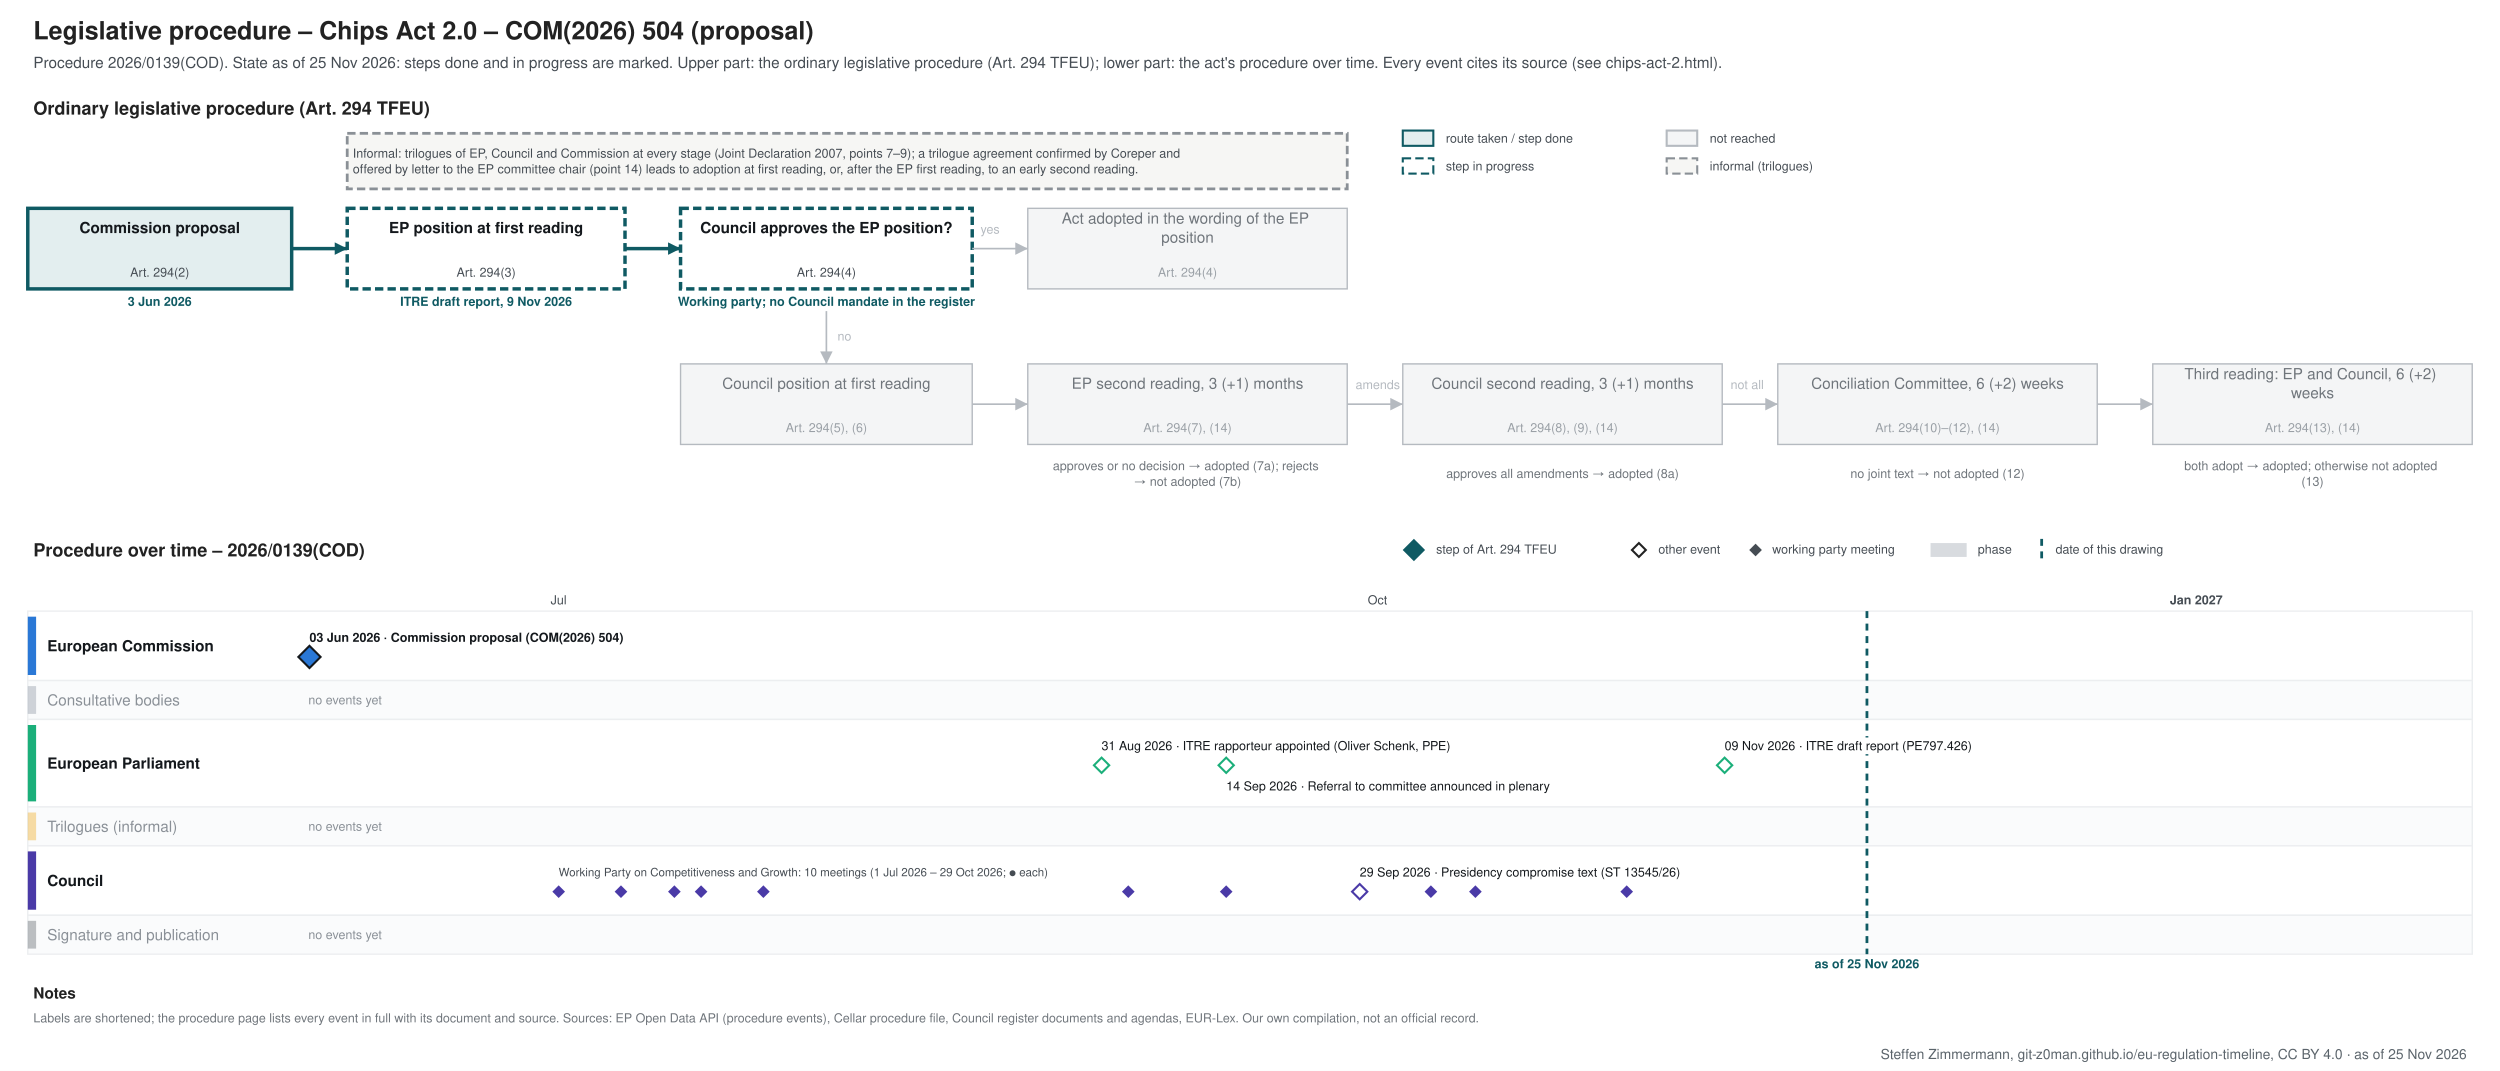
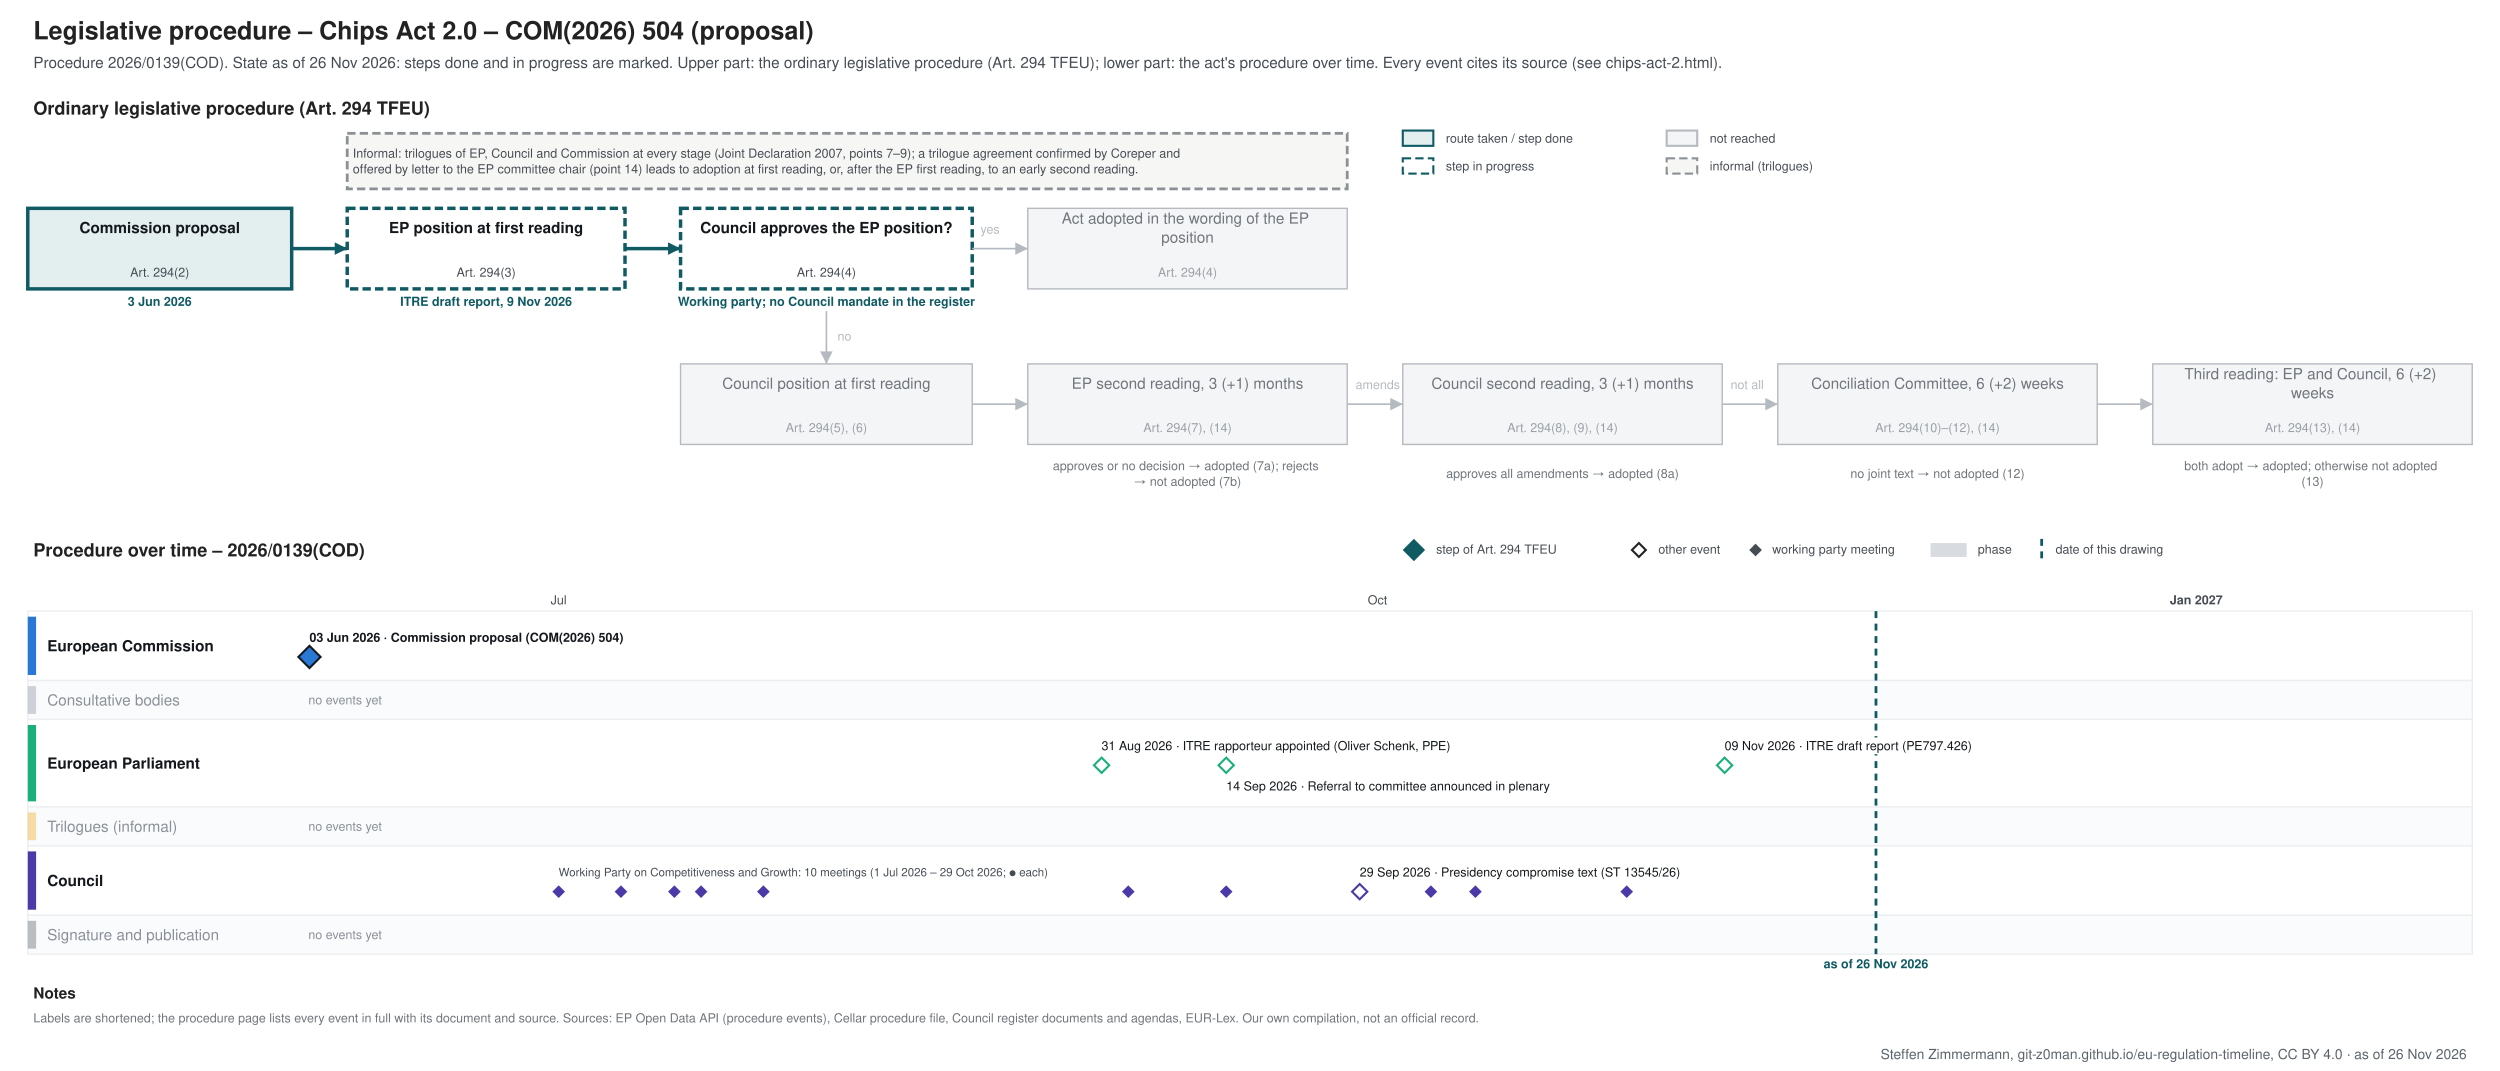
<svg xmlns="http://www.w3.org/2000/svg" xmlns:xlink="http://www.w3.org/1999/xlink" width="1800" height="771" viewBox="0 0 1800 771" font-family="&quot;Source Sans 3&quot;, Helvetica, Arial, sans-serif">
  <rect width="1800" height="771" fill="#ffffff" />
-   <g class="procedure" data-route="" data-state="ongoing" data-as_of="2026-11-25">
+   <g class="procedure" data-route="" data-state="ongoing" data-as_of="2026-11-26">
    <text font-size="18" fill="#222222" text-anchor="start" font-weight="bold">
      <tspan x="24.0" y="28.3">Legislative procedure – Chips Act 2.0 – COM(2026) 504 (proposal)</tspan>
    </text>
    <text font-size="11" fill="#454c53" text-anchor="start">
-       <tspan x="24.0" y="48.9">Procedure 2026/0139(COD). State as of 25 Nov 2026: steps done and in progress are marked. Upper part: the ordinary legislative procedure (Art. 294 TFEU); lower part: the act's procedure over time. Every event cites its source (see chips-act-2.html).</tspan>
+       <tspan x="24.0" y="48.9">Procedure 2026/0139(COD). State as of 26 Nov 2026: steps done and in progress are marked. Upper part: the ordinary legislative procedure (Art. 294 TFEU); lower part: the act's procedure over time. Every event cites its source (see chips-act-2.html).</tspan>
    </text>
    <text font-size="13" fill="#222222" text-anchor="start" font-weight="bold">
      <tspan x="24.0" y="82.5">Ordinary legislative procedure (Art. 294 TFEU)</tspan>
    </text>
    <rect x="1010.0" y="94.0" width="22.0" height="11.0" fill="#e3eeef" stroke="#0f5a63" stroke-width="1.5" />
    <text font-size="9" fill="#454c53" text-anchor="start">
      <tspan x="1041.0" y="102.7">route taken / step done</tspan>
    </text>
    <rect x="1010.0" y="114.0" width="22.0" height="11.0" fill="#ffffff" stroke="#0f5a63" stroke-dasharray="6 3" stroke-width="1.5" />
    <text font-size="9" fill="#454c53" text-anchor="start">
      <tspan x="1041.0" y="122.7">step in progress</tspan>
    </text>
    <rect x="1200.0" y="94.0" width="22.0" height="11.0" fill="#f4f5f6" stroke="#b5bac0" stroke-width="1.5" />
    <text font-size="9" fill="#454c53" text-anchor="start">
      <tspan x="1231.0" y="102.7">not reached</tspan>
    </text>
    <rect x="1200.0" y="114.0" width="22.0" height="11.0" fill="#f6f6f4" stroke="#8a9096" stroke-dasharray="6 3" stroke-width="1.5" />
    <text font-size="9" fill="#454c53" text-anchor="start">
      <tspan x="1231.0" y="122.7">informal (trilogues)</tspan>
    </text>
    <rect x="20.0" y="150.0" width="190.0" height="58.0" fill="#e3eeef" stroke="#0f5a63" stroke-width="2.5" />
    <text font-size="11" fill="#14181c" text-anchor="middle" font-weight="bold">
      <tspan x="115.0" y="167.8">Commission proposal</tspan>
    </text>
    <text font-size="9" fill="#454c53" text-anchor="middle">
      <tspan x="115.0" y="199.2">Art. 294(2)</tspan>
    </text>
    <text font-size="9" fill="#0f5a63" text-anchor="middle" font-weight="bold">
      <tspan x="115.0" y="220.2">3 Jun 2026</tspan>
    </text>
    <rect x="250.0" y="150.0" width="200.0" height="58.0" fill="#ffffff" stroke="#0f5a63" stroke-dasharray="6 3" stroke-width="2.5" />
    <text font-size="11" fill="#14181c" text-anchor="middle" font-weight="bold">
      <tspan x="350.0" y="167.8">EP position at first reading</tspan>
    </text>
    <text font-size="9" fill="#454c53" text-anchor="middle">
      <tspan x="350.0" y="199.2">Art. 294(3)</tspan>
    </text>
    <text font-size="9" fill="#0f5a63" text-anchor="middle" font-weight="bold">
      <tspan x="350.0" y="220.2">ITRE draft report, 9 Nov 2026</tspan>
    </text>
    <rect x="490.0" y="150.0" width="210.0" height="58.0" fill="#ffffff" stroke="#0f5a63" stroke-dasharray="6 3" stroke-width="2.5" />
    <text font-size="11" fill="#14181c" text-anchor="middle" font-weight="bold">
      <tspan x="595.0" y="167.8">Council approves the EP position?</tspan>
    </text>
    <text font-size="9" fill="#454c53" text-anchor="middle">
      <tspan x="595.0" y="199.2">Art. 294(4)</tspan>
    </text>
    <text font-size="9" fill="#0f5a63" text-anchor="middle" font-weight="bold">
      <tspan x="595.0" y="220.2">Working party; no Council mandate in the register</tspan>
    </text>
    <rect x="740.0" y="150.0" width="230.0" height="58.0" fill="#f4f5f6" stroke="#b5bac0" stroke-width="1" />
    <text font-size="11" fill="#6f757b" text-anchor="middle">
      <tspan x="855.0" y="161.0">Act adopted in the wording of the EP</tspan>
      <tspan x="855.0" y="174.7">position</tspan>
    </text>
    <text font-size="9" fill="#9aa0a6" text-anchor="middle">
      <tspan x="855.0" y="199.2">Art. 294(4)</tspan>
    </text>
    <rect x="490.0" y="262.0" width="210.0" height="58.0" fill="#f4f5f6" stroke="#b5bac0" stroke-width="1" />
    <text font-size="11" fill="#6f757b" text-anchor="middle">
      <tspan x="595.0" y="279.9">Council position at first reading</tspan>
    </text>
    <text font-size="9" fill="#9aa0a6" text-anchor="middle">
      <tspan x="595.0" y="311.1">Art. 294(5), (6)</tspan>
    </text>
    <rect x="740.0" y="262.0" width="230.0" height="58.0" fill="#f4f5f6" stroke="#b5bac0" stroke-width="1" />
    <text font-size="11" fill="#6f757b" text-anchor="middle">
      <tspan x="855.0" y="279.9">EP second reading, 3 (+1) months</tspan>
    </text>
    <text font-size="9" fill="#9aa0a6" text-anchor="middle">
      <tspan x="855.0" y="311.1">Art. 294(7), (14)</tspan>
    </text>
    <rect x="1010.0" y="262.0" width="230.0" height="58.0" fill="#f4f5f6" stroke="#b5bac0" stroke-width="1" />
    <text font-size="11" fill="#6f757b" text-anchor="middle">
      <tspan x="1125.0" y="279.9">Council second reading, 3 (+1) months</tspan>
    </text>
    <text font-size="9" fill="#9aa0a6" text-anchor="middle">
      <tspan x="1125.0" y="311.1">Art. 294(8), (9), (14)</tspan>
    </text>
    <rect x="1280.0" y="262.0" width="230.0" height="58.0" fill="#f4f5f6" stroke="#b5bac0" stroke-width="1" />
    <text font-size="11" fill="#6f757b" text-anchor="middle">
      <tspan x="1395.0" y="279.9">Conciliation Committee, 6 (+2) weeks</tspan>
    </text>
    <text font-size="9" fill="#9aa0a6" text-anchor="middle">
      <tspan x="1395.0" y="311.1">Art. 294(10)–(12), (14)</tspan>
    </text>
    <rect x="1550.0" y="262.0" width="230.0" height="58.0" fill="#f4f5f6" stroke="#b5bac0" stroke-width="1" />
    <text font-size="11" fill="#6f757b" text-anchor="middle">
      <tspan x="1665.0" y="273.0">Third reading: EP and Council, 6 (+2)</tspan>
      <tspan x="1665.0" y="286.7">weeks</tspan>
    </text>
    <text font-size="9" fill="#9aa0a6" text-anchor="middle">
      <tspan x="1665.0" y="311.1">Art. 294(13), (14)</tspan>
    </text>
    <text font-size="9" fill="#6f757b" text-anchor="middle">
      <tspan x="855.0" y="338.5">approves or no decision → adopted (7a); rejects</tspan>
      <tspan x="855.0" y="349.8">→ not adopted (7b)</tspan>
    </text>
    <text font-size="9" fill="#6f757b" text-anchor="middle">
      <tspan x="1125.0" y="344.1">approves all amendments → adopted (8a)</tspan>
    </text>
    <text font-size="9" fill="#6f757b" text-anchor="middle">
      <tspan x="1395.0" y="344.1">no joint text → not adopted (12)</tspan>
    </text>
    <text font-size="9" fill="#6f757b" text-anchor="middle">
      <tspan x="1665.0" y="338.5">both adopt → adopted; otherwise not adopted</tspan>
      <tspan x="1665.0" y="349.8">(13)</tspan>
    </text>
    <polyline points="210.0,179.0 250.0,179.0" fill="none" stroke="#0f5a63" stroke-width="2.5" />
    <polygon points="250.0,179.0 241.0,183.5 241.0,174.5" fill="#0f5a63" />
    <polyline points="450.0,179.0 490.0,179.0" fill="none" stroke="#0f5a63" stroke-width="2.5" />
    <polygon points="490.0,179.0 481.0,183.5 481.0,174.5" fill="#0f5a63" />
    <polyline points="700.0,179.0 740.0,179.0" fill="none" stroke="#b5bac0" stroke-width="1.2" />
    <polygon points="740.0,179.0 731.0,183.5 731.0,174.5" fill="#b5bac0" />
    <text font-size="9" fill="#b5bac0" text-anchor="start">
      <tspan x="706.0" y="168.2">yes</tspan>
    </text>
    <polyline points="595.0,224.0 595.0,262.0" fill="none" stroke="#b5bac0" stroke-width="1.2" />
    <polygon points="595.0,262.0 590.5,253.0 599.5,253.0" fill="#b5bac0" />
    <text font-size="9" fill="#b5bac0" text-anchor="start">
      <tspan x="603.0" y="245.2">no</tspan>
    </text>
    <polyline points="700.0,291.0 740.0,291.0" fill="none" stroke="#b5bac0" stroke-width="1.2" />
    <polygon points="740.0,291.0 731.0,295.5 731.0,286.5" fill="#b5bac0" />
    <polyline points="970.0,291.0 1010.0,291.0" fill="none" stroke="#b5bac0" stroke-width="1.2" />
    <polygon points="1010.0,291.0 1001.0,295.5 1001.0,286.5" fill="#b5bac0" />
    <polyline points="1240.0,291.0 1280.0,291.0" fill="none" stroke="#b5bac0" stroke-width="1.2" />
    <polygon points="1280.0,291.0 1271.0,295.5 1271.0,286.5" fill="#b5bac0" />
    <polyline points="1510.0,291.0 1550.0,291.0" fill="none" stroke="#b5bac0" stroke-width="1.2" />
    <polygon points="1550.0,291.0 1541.0,295.5 1541.0,286.5" fill="#b5bac0" />
    <text font-size="9" fill="#b5bac0" text-anchor="start">
      <tspan x="976.0" y="280.1">amends</tspan>
    </text>
    <text font-size="9" fill="#b5bac0" text-anchor="start">
      <tspan x="1246.0" y="280.1">not all</tspan>
    </text>
    <rect x="250.0" y="96.0" width="720.0" height="40.0" fill="#f6f6f4" stroke="#8a9096" stroke-dasharray="6 3" stroke-width="2" />
    <text font-size="9" fill="#454c53" text-anchor="start">
      <tspan x="254.0" y="113.5">Informal: trilogues of EP, Council and Commission at every stage (Joint Declaration 2007, points 7–9); a trilogue agreement confirmed by Coreper and</tspan>
      <tspan x="254.0" y="124.8">offered by letter to the EP committee chair (point 14) leads to adoption at first reading, or, after the EP first reading, to an early second reading.</tspan>
    </text>
    <text font-size="13" fill="#222222" text-anchor="start" font-weight="bold">
      <tspan x="24.0" y="400.6">Procedure over time – 2026/0139(COD)</tspan>
    </text>
    <polygon points="1018,389 1025,396 1018,403 1011,396" fill="#0f5a63" stroke="#0f5a63" stroke-width="1.5" />
    <text font-size="9" fill="#454c53" text-anchor="start">
      <tspan x="1034.0" y="398.6">step of Art. 294 TFEU</tspan>
    </text>
    <polygon points="1180,391 1185,396 1180,401 1175,396" fill="#ffffff" stroke="#222222" stroke-width="1.5" />
    <text font-size="9" fill="#454c53" text-anchor="start">
      <tspan x="1194.0" y="398.6">other event</tspan>
    </text>
    <polygon points="1264,392.5 1267.5,396 1264,399.5 1260.5,396" fill="#454c53" stroke="#454c53" stroke-width="1.5" />
    <text font-size="9" fill="#454c53" text-anchor="start">
      <tspan x="1276.0" y="398.6">working party meeting</tspan>
    </text>
    <rect x="1390.0" y="391.0" width="26.0" height="10.0" fill="#7b8794" stroke="none" opacity="0.3" />
    <text font-size="9" fill="#454c53" text-anchor="start">
      <tspan x="1424.0" y="398.6">phase</tspan>
    </text>
    <line x1="1470.0" y1="388.0" x2="1470.0" y2="403.0" stroke="#0f5a63" stroke-width="2" stroke-dasharray="5 4" />
    <text font-size="9" fill="#454c53" text-anchor="start">
      <tspan x="1480.0" y="398.6">date of this drawing</tspan>
    </text>
    <line x1="210.0" y1="440.0" x2="210.0" y2="687.0" stroke="#e3e6e9" stroke-width="1" />
    <line x1="402.2" y1="440.0" x2="402.2" y2="687.0" stroke="#e3e6e9" stroke-width="1" />
    <text font-size="9" fill="#454c53" text-anchor="middle">
      <tspan x="402.2" y="435.1">Jul</tspan>
    </text>
    <line x1="600.9" y1="440.0" x2="600.9" y2="687.0" stroke="#e3e6e9" stroke-width="1" />
    <line x1="799.6" y1="440.0" x2="799.6" y2="687.0" stroke="#e3e6e9" stroke-width="1" />
    <line x1="991.8" y1="440.0" x2="991.8" y2="687.0" stroke="#e3e6e9" stroke-width="1" />
    <text font-size="9" fill="#454c53" text-anchor="middle">
      <tspan x="991.8" y="435.1">Oct</tspan>
    </text>
    <line x1="1190.4" y1="440.0" x2="1190.4" y2="687.0" stroke="#e3e6e9" stroke-width="1" />
    <line x1="1382.7" y1="440.0" x2="1382.7" y2="687.0" stroke="#e3e6e9" stroke-width="1" />
    <line x1="1581.3" y1="440.0" x2="1581.3" y2="687.0" stroke="#b5bac0" stroke-width="1" />
    <text font-size="9" fill="#454c53" text-anchor="middle" font-weight="bold">
      <tspan x="1581.3" y="435.1">Jan 2027</tspan>
    </text>
    <line x1="1780.0" y1="440.0" x2="1780.0" y2="687.0" stroke="#e3e6e9" stroke-width="1" />
    <rect x="20.0" y="440.0" width="1760.0" height="50.0" fill="#ffffff" stroke="#eceef0" />
    <rect x="20.0" y="444.0" width="6.0" height="42.0" fill="#2a78d6" stroke="none" />
    <text font-size="11" fill="#14181c" text-anchor="start" font-weight="bold">
      <tspan x="34.0" y="468.9">European Commission</tspan>
    </text>
    <rect x="20.0" y="490.0" width="1760.0" height="28.0" fill="#fafbfc" stroke="#eceef0" />
    <rect x="20.0" y="494.0" width="6.0" height="20.0" fill="#7b8794" stroke="none" opacity="0.35" />
    <text font-size="11" fill="#8a9097" text-anchor="start">
      <tspan x="34.0" y="507.9">Consultative bodies</tspan>
    </text>
    <text font-size="9" fill="#8a9097" text-anchor="start">
      <tspan x="222.0" y="507.1">no events yet</tspan>
    </text>
    <rect x="20.0" y="518.0" width="1760.0" height="63.0" fill="#ffffff" stroke="#eceef0" />
    <rect x="20.0" y="522.0" width="6.0" height="55.0" fill="#1baf7a" stroke="none" />
    <text font-size="11" fill="#14181c" text-anchor="start" font-weight="bold">
      <tspan x="34.0" y="553.4">European Parliament</tspan>
    </text>
    <rect x="20.0" y="581.0" width="1760.0" height="28.0" fill="#fafbfc" stroke="#eceef0" />
    <rect x="20.0" y="585.0" width="6.0" height="20.0" fill="#eda100" stroke="none" opacity="0.35" />
    <text font-size="11" fill="#8a9097" text-anchor="start">
      <tspan x="34.0" y="598.9">Trilogues (informal)</tspan>
    </text>
    <text font-size="9" fill="#8a9097" text-anchor="start">
      <tspan x="222.0" y="598.1">no events yet</tspan>
    </text>
    <rect x="20.0" y="609.0" width="1760.0" height="50.0" fill="#ffffff" stroke="#eceef0" />
    <rect x="20.0" y="613.0" width="6.0" height="42.0" fill="#4a3aa7" stroke="none" />
    <text font-size="11" fill="#14181c" text-anchor="start" font-weight="bold">
      <tspan x="34.0" y="637.9">Council</tspan>
    </text>
    <rect x="20.0" y="659.0" width="1760.0" height="28.0" fill="#fafbfc" stroke="#eceef0" />
    <rect x="20.0" y="663.0" width="6.0" height="20.0" fill="#454c53" stroke="none" opacity="0.35" />
    <text font-size="11" fill="#8a9097" text-anchor="start">
      <tspan x="34.0" y="676.9">Signature and publication</tspan>
    </text>
    <text font-size="9" fill="#8a9097" text-anchor="start">
      <tspan x="222.0" y="676.1">no events yet</tspan>
    </text>
-     <line x1="1344.2" y1="440.0" x2="1344.2" y2="687.0" stroke="#0f5a63" stroke-width="2" stroke-dasharray="5 4" />
+     <line x1="1350.7" y1="440.0" x2="1350.7" y2="687.0" stroke="#0f5a63" stroke-width="2" stroke-dasharray="5 4" />
    <text font-size="9" fill="#0f5a63" text-anchor="middle" font-weight="bold">
-       <tspan x="1344.2" y="697.1">as of 25 Nov 2026</tspan>
+       <tspan x="1350.7" y="697.1">as of 26 Nov 2026</tspan>
    </text>
    <rect x="218.8" y="453.0" width="253.0" height="12.0" fill="#ffffff" />
    <a xlink:href="https://eur-lex.europa.eu/legal-content/EN/TXT/?uri=CELEX:52026PC0504" target="_blank">
      <text font-size="9" fill="#14181c" text-anchor="start" font-weight="bold">
        <tspan x="222.8" y="462.1">03 Jun 2026 · Commission proposal (COM(2026) 504)</tspan>
      </text>
    </a>
    <a xlink:href="https://eur-lex.europa.eu/legal-content/EN/TXT/?uri=CELEX:52026PC0504" target="_blank">
      <polygon points="222.816,465 230.816,473 222.816,481 214.816,473" fill="#2a78d6" stroke="#14181c" stroke-width="1.5" />
    </a>
    <rect x="789.1" y="531.0" width="290.0" height="12.0" fill="#ffffff" />
    <text font-size="9" fill="#14181c" text-anchor="start">
      <tspan x="793.1" y="540.1">31 Aug 2026 · ITRE rapporteur appointed (Oliver Schenk, PPE)</tspan>
    </text>
    <rect x="878.9" y="560.0" width="271.2" height="12.0" fill="#ffffff" />
    <text font-size="9" fill="#14181c" text-anchor="start">
      <tspan x="882.9" y="569.1">14 Sep 2026 · Referral to committee announced in plenary</tspan>
    </text>
    <rect x="1237.7" y="531.0" width="210.1" height="12.0" fill="#ffffff" />
    <a xlink:href="https://www.europarl.europa.eu/doceo/document/ITRE-PR-797426_EN.pdf" target="_blank">
      <text font-size="9" fill="#14181c" text-anchor="start">
        <tspan x="1241.7" y="540.1">09 Nov 2026 · ITRE draft report (PE797.426)</tspan>
      </text>
    </a>
    <g>
      <polygon points="793.143,545.5 798.643,551 793.143,556.5 787.643,551" fill="#ffffff" stroke="#1baf7a" stroke-width="1.5" />
    </g>
    <g>
      <polygon points="882.857,545.5 888.357,551 882.857,556.5 877.357,551" fill="#ffffff" stroke="#1baf7a" stroke-width="1.5" />
    </g>
    <a xlink:href="https://www.europarl.europa.eu/doceo/document/ITRE-PR-797426_EN.pdf" target="_blank">
      <polygon points="1241.714,545.5 1247.214,551 1241.714,556.5 1236.214,551" fill="#ffffff" stroke="#1baf7a" stroke-width="1.5" />
    </a>
    <rect x="975.0" y="622.0" width="261.8" height="12.0" fill="#ffffff" />
    <a xlink:href="https://data.consilium.europa.eu/doc/document/ST-13545-2026-INIT/en/pdf" target="_blank">
      <text font-size="9" fill="#14181c" text-anchor="start">
        <tspan x="979.0" y="631.1">29 Sep 2026 · Presidency compromise text (ST 13545/26)</tspan>
      </text>
    </a>
    <text font-size="8.3" fill="#454c53" text-anchor="start">
      <tspan x="402.2" y="630.9">Working Party on Competitiveness and Growth: 10 meetings (1 Jul 2026 – 29 Oct 2026; ● each)</tspan>
    </text>
    <a xlink:href="https://data.consilium.europa.eu/doc/document/CM-3335-2026-INIT/en/pdf" target="_blank">
      <polygon points="402.245,638.5 405.745,642 402.245,645.5 398.745,642" fill="#4a3aa7" stroke="#4a3aa7" stroke-width="1.5" />
    </a>
    <a xlink:href="https://data.consilium.europa.eu/doc/document/CM-3519-2026-INIT/en/pdf" target="_blank">
      <polygon points="447.102,638.5 450.602,642 447.102,645.5 443.602,642" fill="#4a3aa7" stroke="#4a3aa7" stroke-width="1.5" />
    </a>
    <a xlink:href="https://data.consilium.europa.eu/doc/document/CM-3523-2026-INIT/en/pdf" target="_blank">
      <polygon points="485.551,638.5 489.051,642 485.551,645.5 482.051,642" fill="#4a3aa7" stroke="#4a3aa7" stroke-width="1.5" />
    </a>
    <a xlink:href="https://data.consilium.europa.eu/doc/document/CM-3524-2026-INIT/en/pdf" target="_blank">
      <polygon points="504.776,638.5 508.276,642 504.776,645.5 501.276,642" fill="#4a3aa7" stroke="#4a3aa7" stroke-width="1.5" />
    </a>
    <a xlink:href="https://data.consilium.europa.eu/doc/document/CM-3525-2026-INIT/en/pdf" target="_blank">
      <polygon points="549.633,638.5 553.133,642 549.633,645.5 546.133,642" fill="#4a3aa7" stroke="#4a3aa7" stroke-width="1.5" />
    </a>
    <a xlink:href="https://data.consilium.europa.eu/doc/document/CM-3874-2026-INIT/en/pdf" target="_blank">
      <polygon points="812.367,638.5 815.867,642 812.367,645.5 808.867,642" fill="#4a3aa7" stroke="#4a3aa7" stroke-width="1.5" />
    </a>
    <a xlink:href="https://data.consilium.europa.eu/doc/document/CM-4043-2026-INIT/en/pdf" target="_blank">
      <polygon points="882.857,638.5 886.357,642 882.857,645.5 879.357,642" fill="#4a3aa7" stroke="#4a3aa7" stroke-width="1.5" />
    </a>
    <a xlink:href="https://data.consilium.europa.eu/doc/document/ST-13545-2026-INIT/en/pdf" target="_blank">
      <polygon points="978.98,636.5 984.48,642 978.98,647.5 973.48,642" fill="#ffffff" stroke="#4a3aa7" stroke-width="1.5" />
    </a>
    <a xlink:href="https://data.consilium.europa.eu/doc/document/CM-4192-2026-REV-2/en/pdf" target="_blank">
      <polygon points="1030.245,638.5 1033.745,642 1030.245,645.5 1026.745,642" fill="#4a3aa7" stroke="#4a3aa7" stroke-width="1.5" />
    </a>
    <a xlink:href="https://data.consilium.europa.eu/doc/document/CM-4509-2026-INIT/en/pdf" target="_blank">
      <polygon points="1062.286,638.5 1065.786,642 1062.286,645.5 1058.786,642" fill="#4a3aa7" stroke="#4a3aa7" stroke-width="1.5" />
    </a>
    <a xlink:href="https://data.consilium.europa.eu/doc/document/CM-4566-2026-INIT/en/pdf" target="_blank">
      <polygon points="1171.224,638.5 1174.724,642 1171.224,645.5 1167.724,642" fill="#4a3aa7" stroke="#4a3aa7" stroke-width="1.5" />
    </a>
    <text font-size="11" fill="#222222" text-anchor="start" font-weight="bold">
      <tspan x="24.0" y="718.9">Notes</tspan>
    </text>
    <text font-size="9" fill="#6f757b" text-anchor="start">
      <tspan x="24.0" y="736.1">Labels are shortened; the procedure page lists every event in full with its document and source. Sources: EP Open Data API (procedure events), Cellar procedure file, Council register documents and agendas, EUR-Lex. Our own compilation, not an official record.</tspan>
    </text>
  </g>
  <text font-size="10" fill="#5b646b" text-anchor="end">
-     <tspan x="1776.0" y="762.5">Steffen Zimmermann, git-z0man.github.io/eu-regulation-timeline, CC BY 4.0 · as of 25 Nov 2026</tspan>
+     <tspan x="1776.0" y="762.5">Steffen Zimmermann, git-z0man.github.io/eu-regulation-timeline, CC BY 4.0 · as of 26 Nov 2026</tspan>
  </text>
</svg>
